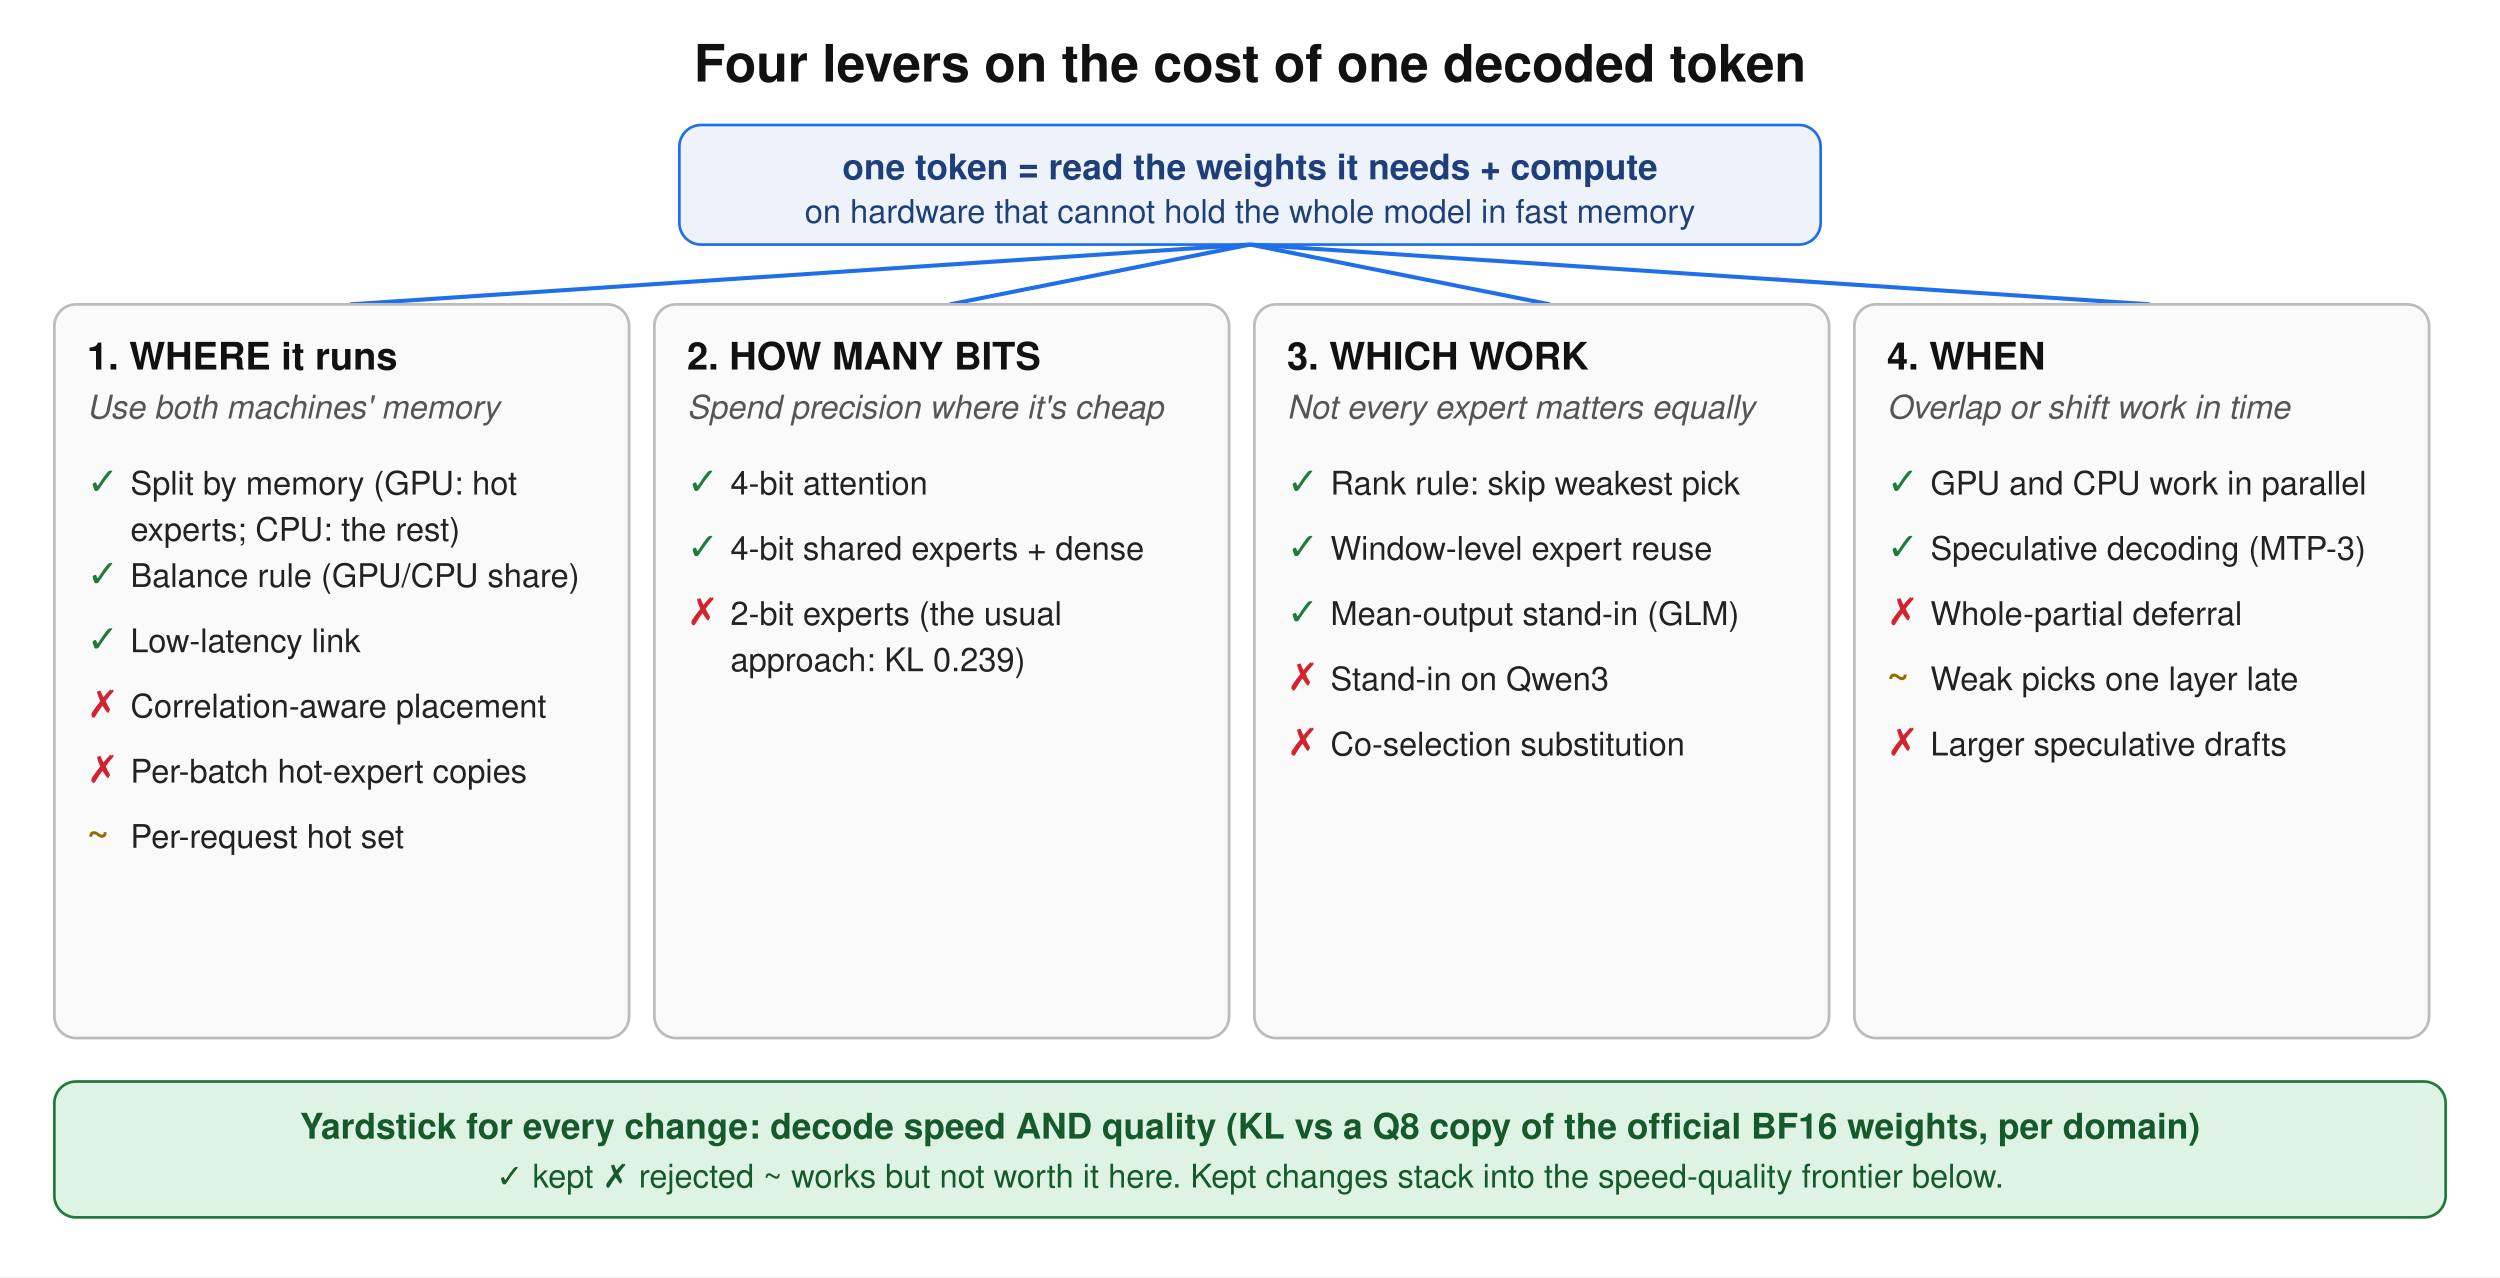
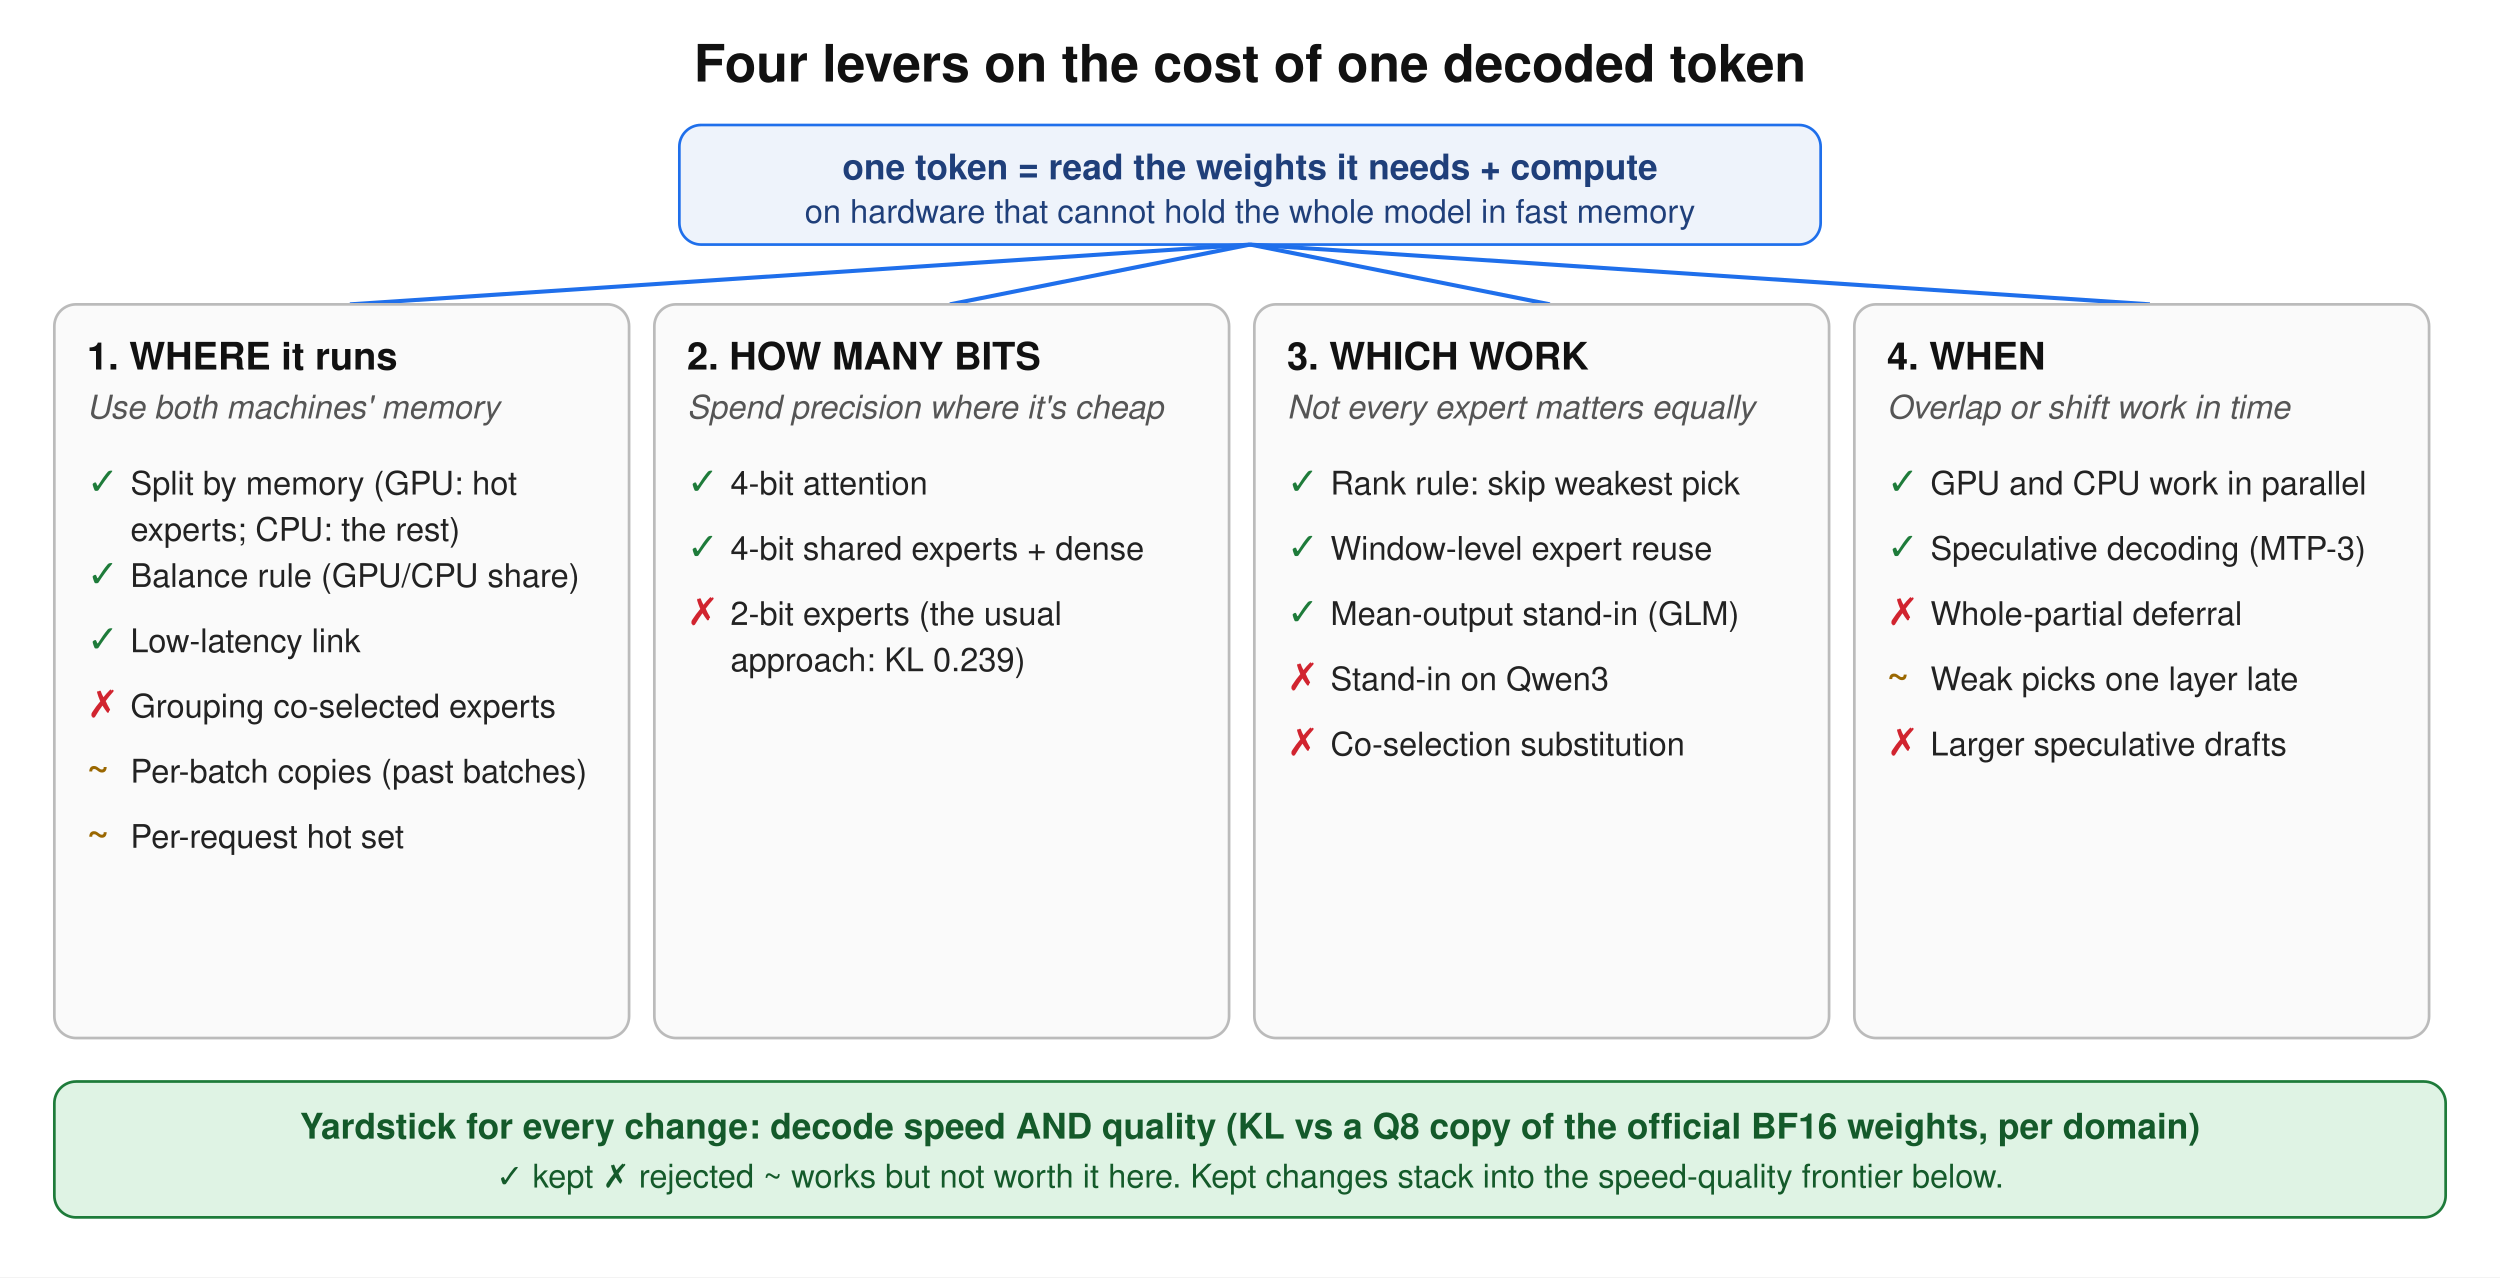
<svg xmlns="http://www.w3.org/2000/svg" viewBox="0 0 920 470" width="920" height="470" font-family="Helvetica,Arial,sans-serif">
  <rect width="920" height="470" fill="#fff" />
  <text x="460.0" y="30" font-size="19" font-weight="bold" fill="#111" text-anchor="middle">Four levers on the cost of one decoded token</text>
  <rect x="250" y="46" width="420" height="44" rx="8" fill="#eef3fb" stroke="#1f6feb" />
  <text x="460.0" y="66" font-size="13" fill="#1f3f7a" text-anchor="middle" font-weight="bold">one token = read the weights it needs + compute</text>
  <text x="460.0" y="82" font-size="12" fill="#1f3f7a" text-anchor="middle">on hardware that cannot hold the whole model in fast memory</text>
  <line x1="460.0" y1="90" x2="128.75" y2="112" stroke="#1f6feb" stroke-width="1.5" />
  <rect x="20.0" y="112" width="211.5" height="270" rx="8" fill="#fafafa" stroke="#bbb" />
  <text x="32.0" y="136" font-size="14" font-weight="bold" fill="#111">1. WHERE it runs</text>
  <text x="32.0" y="154" font-size="12" fill="#555" font-style="italic">Use both machines' memory</text>
  <text x="32.0" y="182" font-size="14" font-weight="bold" fill="#1e7b3a">✓</text>
  <text x="48.0" y="182" font-size="12" fill="#222">Split by memory (GPU: hot</text>
  <text x="48.0" y="199" font-size="12" fill="#222">experts; CPU: the rest)</text>
  <text x="32.0" y="216" font-size="14" font-weight="bold" fill="#1e7b3a">✓</text>
  <text x="48.0" y="216" font-size="12" fill="#222">Balance rule (GPU/CPU share)</text>
  <text x="32.0" y="240" font-size="14" font-weight="bold" fill="#1e7b3a">✓</text>
  <text x="48.0" y="240" font-size="12" fill="#222">Low-latency link</text>
  <text x="32.0" y="264" font-size="14" font-weight="bold" fill="#d1242f">✗</text>
-   <text x="48.0" y="264" font-size="12" fill="#222">Correlation-aware placement</text>
-   <text x="32.0" y="288" font-size="14" font-weight="bold" fill="#d1242f">✗</text>
-   <text x="48.0" y="288" font-size="12" fill="#222">Per-batch hot-expert copies</text>
+   <text x="48.0" y="264" font-size="12" fill="#222">Grouping co-selected experts</text>
+   <text x="32.0" y="288" font-size="14" font-weight="bold" fill="#9a6700">~</text>
+   <text x="48.0" y="288" font-size="12" fill="#222">Per-batch copies (past batches)</text>
  <text x="32.0" y="312" font-size="14" font-weight="bold" fill="#9a6700">~</text>
  <text x="48.0" y="312" font-size="12" fill="#222">Per-request hot set</text>
  <line x1="460.0" y1="90" x2="349.55" y2="112" stroke="#1f6feb" stroke-width="1.5" />
  <rect x="240.8" y="112" width="211.5" height="270" rx="8" fill="#fafafa" stroke="#bbb" />
  <text x="252.8" y="136" font-size="14" font-weight="bold" fill="#111">2. HOW MANY BITS</text>
  <text x="252.8" y="154" font-size="12" fill="#555" font-style="italic">Spend precision where it's cheap</text>
  <text x="252.8" y="182" font-size="14" font-weight="bold" fill="#1e7b3a">✓</text>
  <text x="268.8" y="182" font-size="12" fill="#222">4-bit attention</text>
  <text x="252.8" y="206" font-size="14" font-weight="bold" fill="#1e7b3a">✓</text>
  <text x="268.8" y="206" font-size="12" fill="#222">4-bit shared experts + dense</text>
  <text x="252.8" y="230" font-size="14" font-weight="bold" fill="#d1242f">✗</text>
  <text x="268.8" y="230" font-size="12" fill="#222">2-bit experts (the usual</text>
  <text x="268.8" y="247" font-size="12" fill="#222">approach: KL 0.239)</text>
  <line x1="460.0" y1="90" x2="570.35" y2="112" stroke="#1f6feb" stroke-width="1.5" />
  <rect x="461.6" y="112" width="211.5" height="270" rx="8" fill="#fafafa" stroke="#bbb" />
  <text x="473.6" y="136" font-size="14" font-weight="bold" fill="#111">3. WHICH WORK</text>
  <text x="473.6" y="154" font-size="12" fill="#555" font-style="italic">Not every expert matters equally</text>
  <text x="473.6" y="182" font-size="14" font-weight="bold" fill="#1e7b3a">✓</text>
  <text x="489.6" y="182" font-size="12" fill="#222">Rank rule: skip weakest pick</text>
  <text x="473.6" y="206" font-size="14" font-weight="bold" fill="#1e7b3a">✓</text>
  <text x="489.6" y="206" font-size="12" fill="#222">Window-level expert reuse</text>
  <text x="473.6" y="230" font-size="14" font-weight="bold" fill="#1e7b3a">✓</text>
  <text x="489.6" y="230" font-size="12" fill="#222">Mean-output stand-in (GLM)</text>
  <text x="473.6" y="254" font-size="14" font-weight="bold" fill="#d1242f">✗</text>
  <text x="489.6" y="254" font-size="12" fill="#222">Stand-in on Qwen3</text>
  <text x="473.6" y="278" font-size="14" font-weight="bold" fill="#d1242f">✗</text>
  <text x="489.6" y="278" font-size="12" fill="#222">Co-selection substitution</text>
  <line x1="460.0" y1="90" x2="791.15" y2="112" stroke="#1f6feb" stroke-width="1.5" />
  <rect x="682.4" y="112" width="211.5" height="270" rx="8" fill="#fafafa" stroke="#bbb" />
  <text x="694.4" y="136" font-size="14" font-weight="bold" fill="#111">4. WHEN</text>
  <text x="694.4" y="154" font-size="12" fill="#555" font-style="italic">Overlap or shift work in time</text>
  <text x="694.4" y="182" font-size="14" font-weight="bold" fill="#1e7b3a">✓</text>
  <text x="710.4" y="182" font-size="12" fill="#222">GPU and CPU work in parallel</text>
  <text x="694.4" y="206" font-size="14" font-weight="bold" fill="#1e7b3a">✓</text>
  <text x="710.4" y="206" font-size="12" fill="#222">Speculative decoding (MTP-3)</text>
  <text x="694.4" y="230" font-size="14" font-weight="bold" fill="#d1242f">✗</text>
  <text x="710.4" y="230" font-size="12" fill="#222">Whole-partial deferral</text>
  <text x="694.4" y="254" font-size="14" font-weight="bold" fill="#9a6700">~</text>
  <text x="710.4" y="254" font-size="12" fill="#222">Weak picks one layer late</text>
  <text x="694.4" y="278" font-size="14" font-weight="bold" fill="#d1242f">✗</text>
  <text x="710.4" y="278" font-size="12" fill="#222">Larger speculative drafts</text>
  <rect x="20" y="398" width="880" height="50" rx="8" fill="#dff3e4" stroke="#1e7b3a" />
  <text x="460.0" y="419" font-size="13" fill="#145a2a" text-anchor="middle" font-weight="bold">Yardstick for every change: decode speed AND quality (KL vs a Q8 copy of the official BF16 weights, per domain)</text>
  <text x="460.0" y="437" font-size="12" fill="#145a2a" text-anchor="middle">✓ kept   ✗ rejected   ~ works but not worth it here.  Kept changes stack into the speed-quality frontier below.</text>
</svg>
